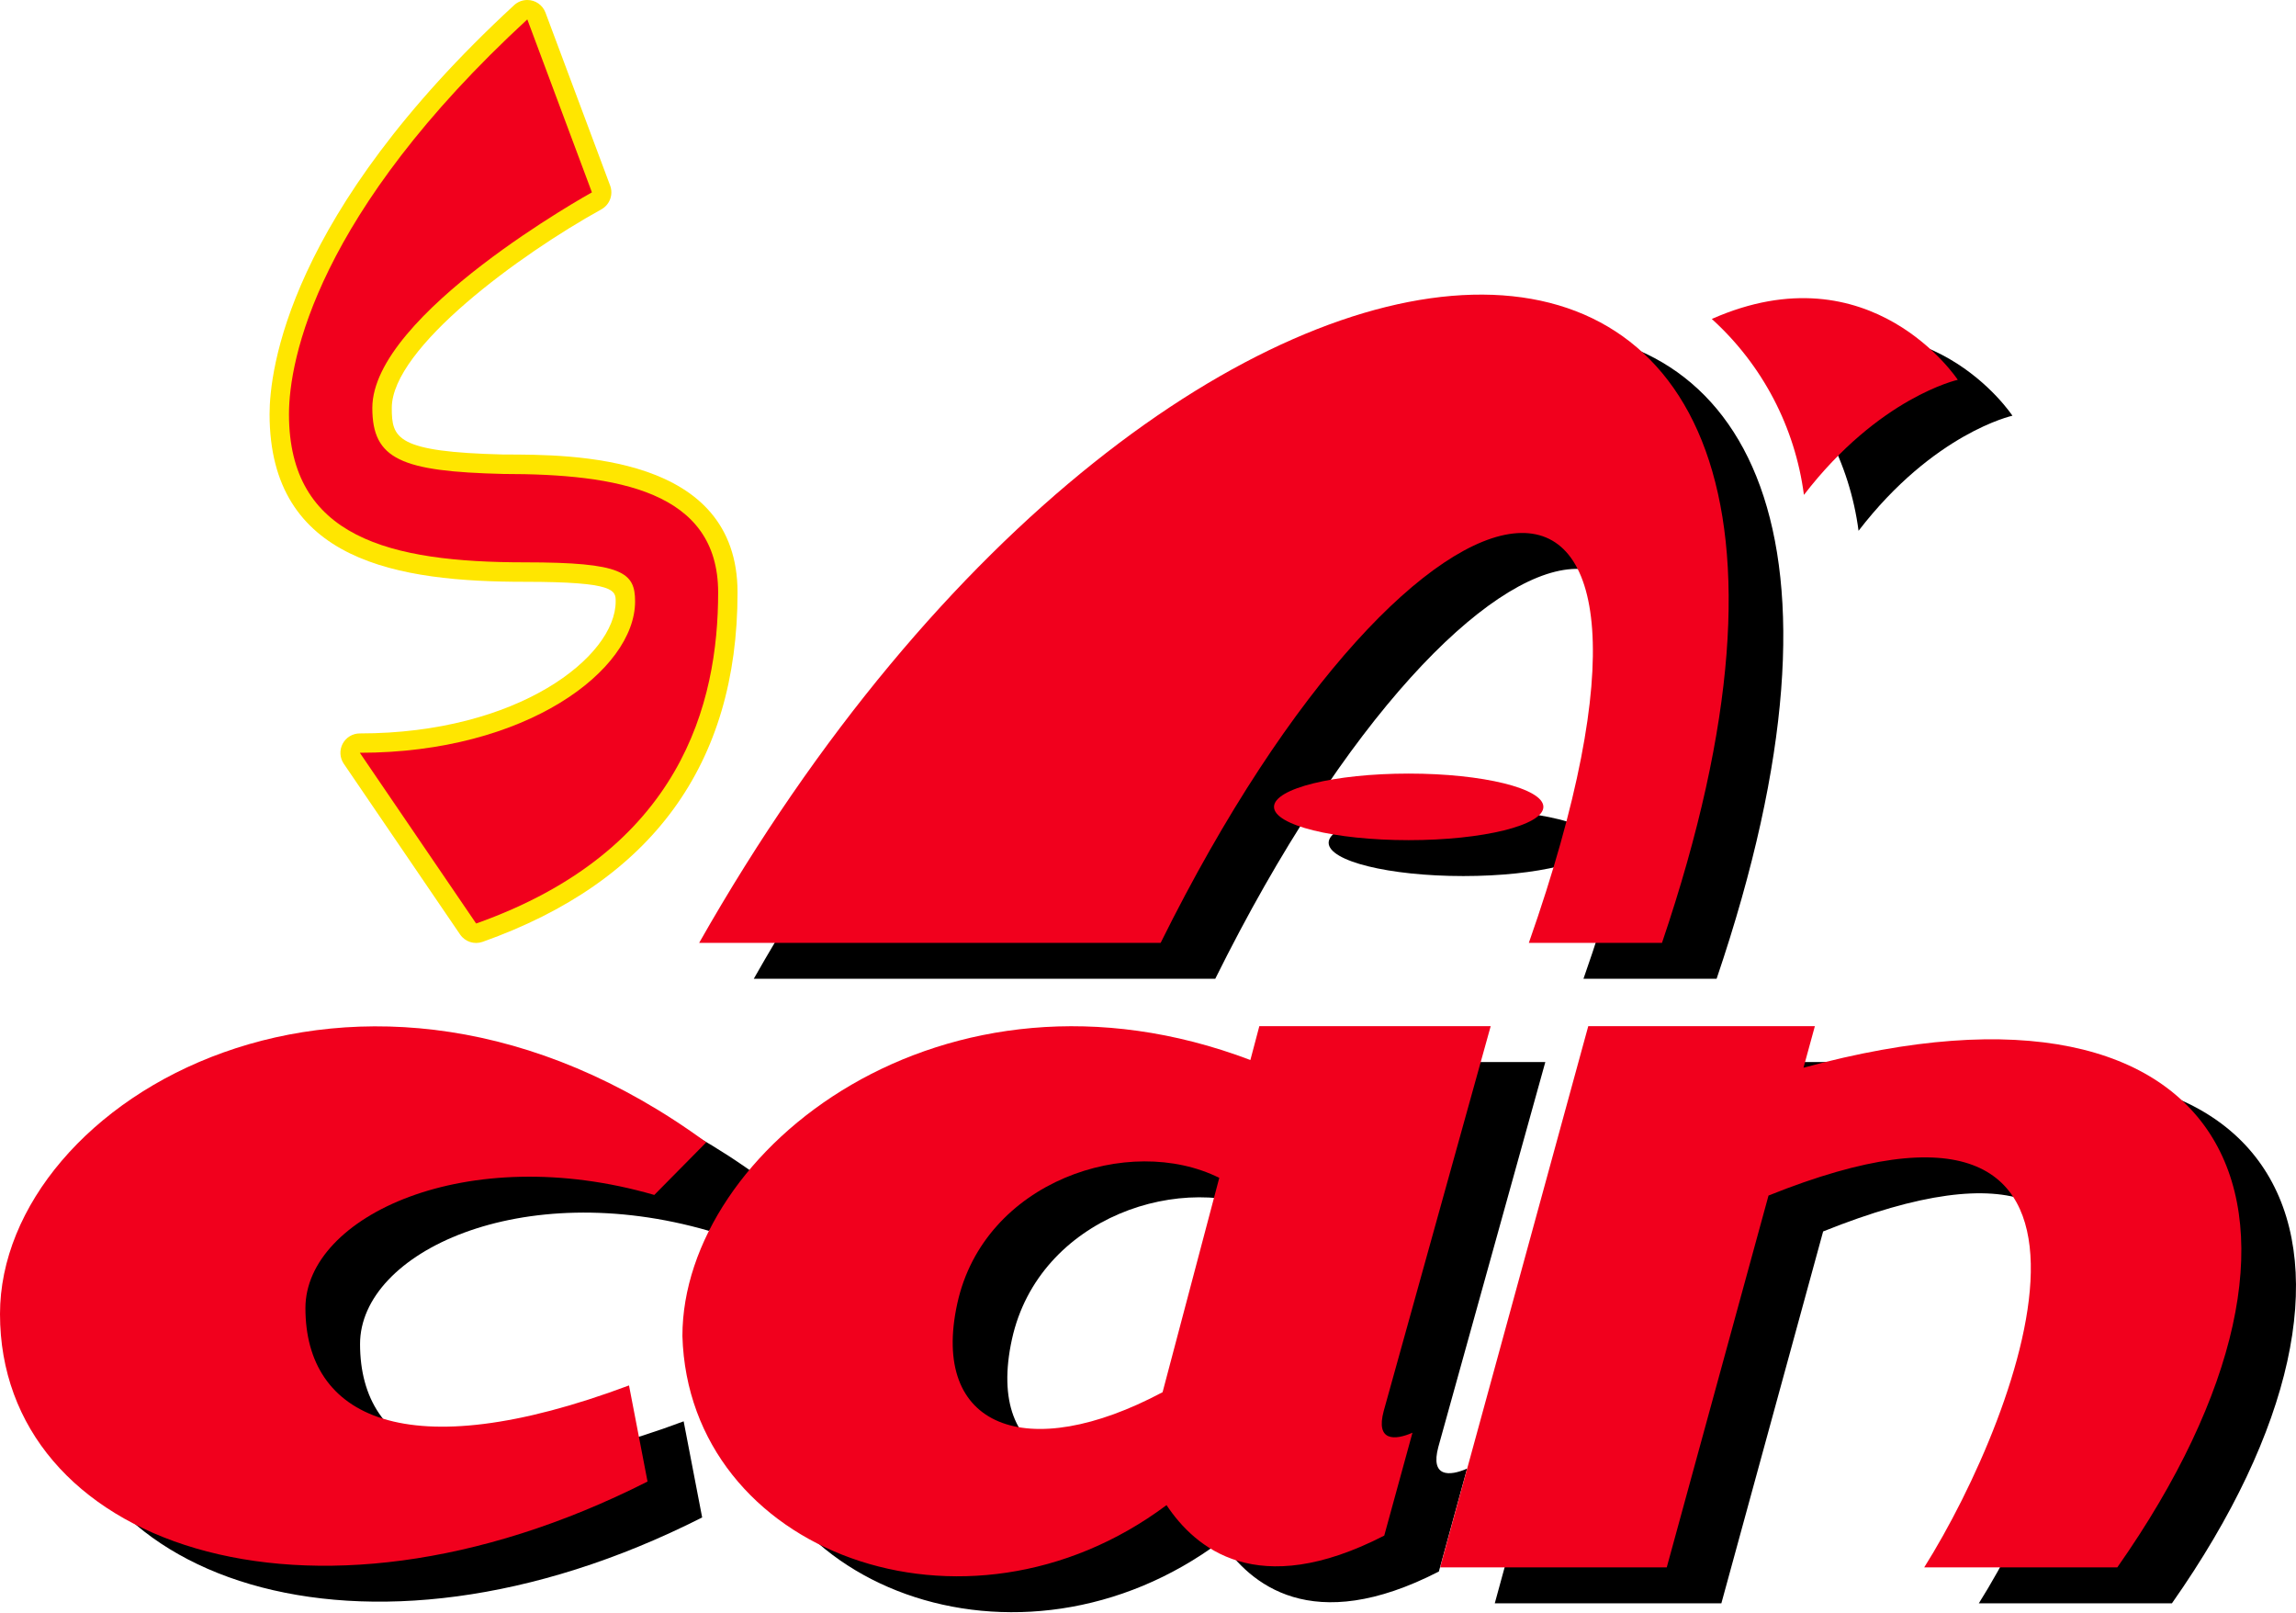
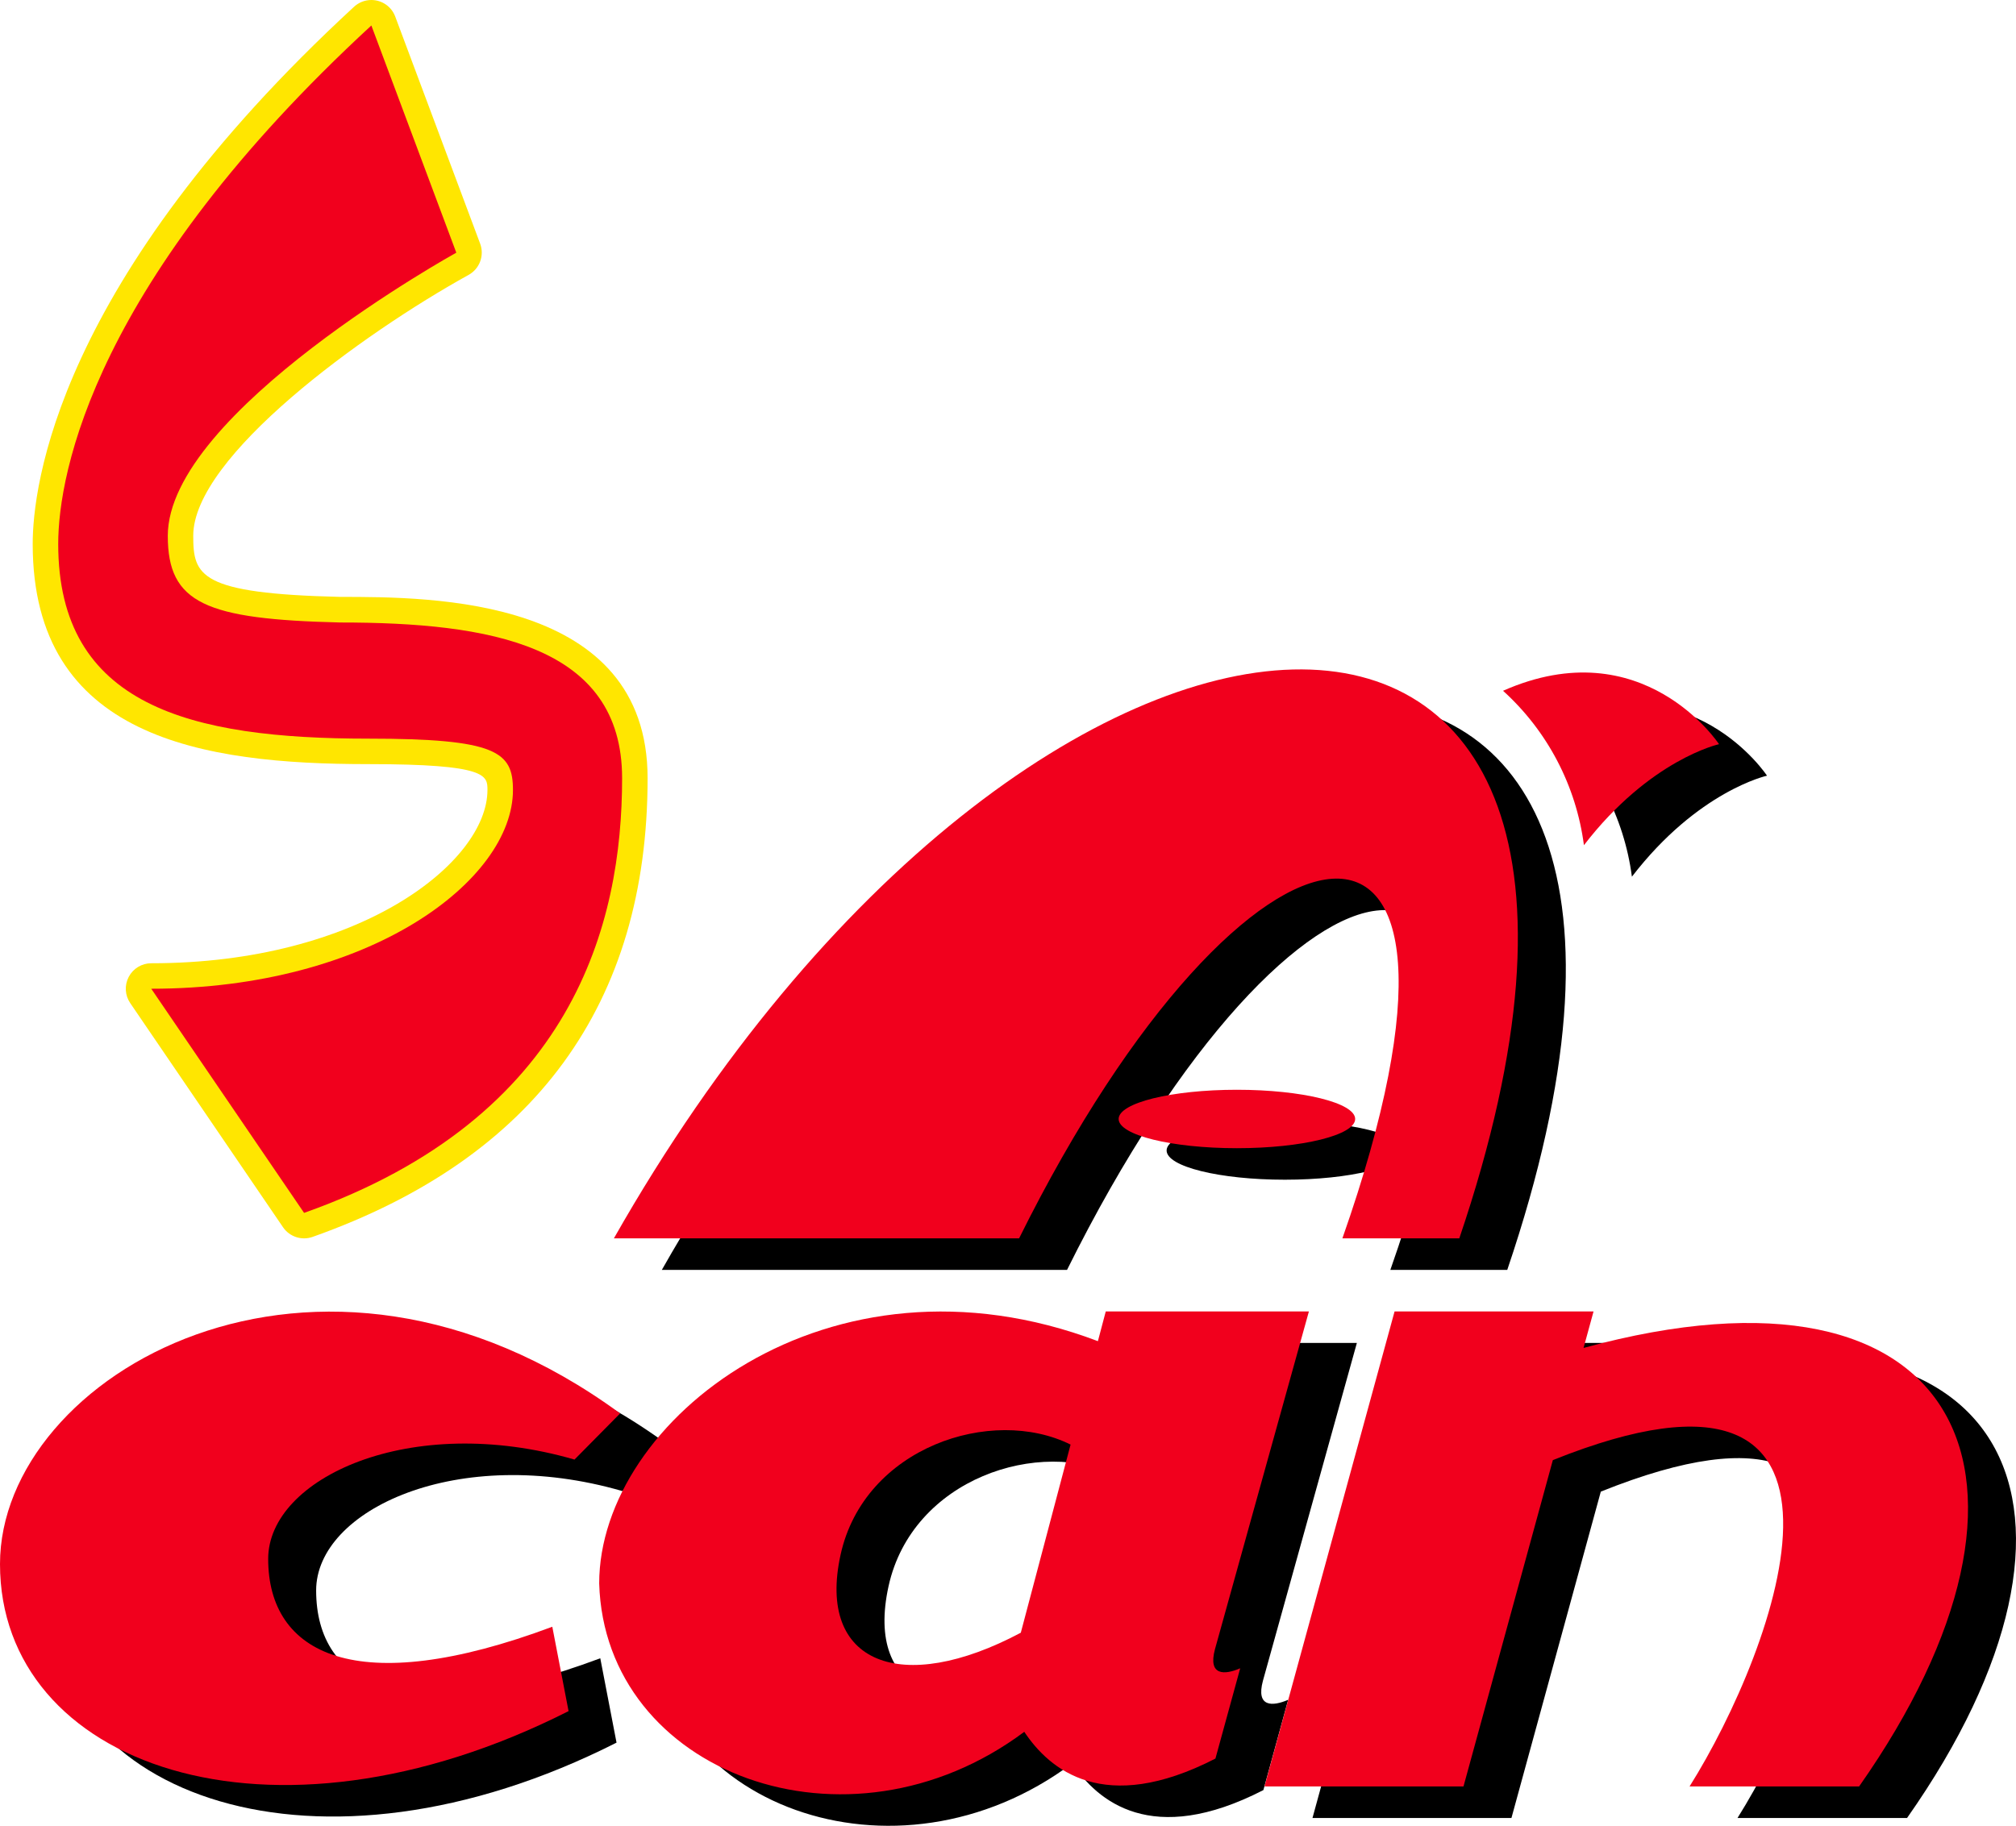
- <svg xmlns="http://www.w3.org/2000/svg" id="Layer_1" data-name="Layer 1" viewBox="0 0 162.75 114.262">
-   <path d="M53.935,83.5C29.414,65.544,3.872,80.419,3.872,95.669c0,16.209,21.709,24.125,45.9,11.875l-1.312-6.812c-15.875,5.937-22.938,2.187-22.938-5.479,0-6.5,11.438-11.875,24.729-8.021Z" />
-   <path d="M50.063,80.958C25.542,63,0,77.875,0,93.125,0,109.333,21.708,117.25,45.9,105l-1.313-6.812c-15.875,5.937-22.937,2.187-22.937-5.48,0-6.5,11.437-11.875,24.729-8.02Z" fill="#f1001d" />
-   <path d="M101.956,102.544l7.583-27.276h-16.4l-.635,2.4c-21.743-8.241-40.26,6.405-40.26,19.564.452,15.335,20.038,22.651,34.317,11.982,2.027,3.041,6.407,6.8,15.432,2.162l2-7.292C102.747,104.628,101.372,104.711,101.956,102.544Zm-15.675-1.333c-9.612,5.12-16.488,2.525-14.549-6.3C73.64,86.231,83.938,82.857,90.3,86.021Z" />
-   <path d="M98.083,100l7.584-27.276h-16.4l-.635,2.4c-21.743-8.241-40.26,6.405-40.26,19.564.451,15.334,20.037,22.651,34.317,11.982,2.027,3.041,6.406,6.8,15.432,2.161l2-7.291C98.875,102.083,97.5,102.167,98.083,100ZM82.409,98.667c-9.613,5.12-16.489,2.525-14.549-6.3,1.908-8.682,12.206-12.055,18.567-8.891Z" fill="#f1001d" />
-   <path d="M131.712,78.215l.806-2.947H116.456l-10.5,38.36h16.062l7.214-26.354c27.881-11.189,18.015,15.253,11.036,26.354h13.688C171.308,88.921,162.513,69.8,131.712,78.215Z" />
-   <path d="M127.839,75.671l.807-2.947H112.583l-10.5,38.359h16.063L125.36,84.73c27.88-11.19,18.015,15.253,11.036,26.353h13.687C167.436,86.377,158.64,67.257,127.839,75.671Z" fill="#f1001d" />
-   <path d="M53.43,69.368c33.875-59.687,89.562-62.812,68.25,0h-9.438c14.167-40.312-7.687-37.125-26.1,0Z" />
-   <ellipse cx="103.727" cy="59.728" rx="9.547" ry="2.359" />
-   <path d="M49.558,66.824c33.875-59.687,89.562-62.812,68.25,0H108.37c14.166-40.312-7.687-37.125-26.1,0Z" fill="#f1001d" />
-   <ellipse cx="99.854" cy="57.184" rx="9.547" ry="2.359" fill="#f1001d" />
-   <path d="M125.211,25.15c11.313-5,17.438,4.312,17.438,4.312s-5.57,1.22-10.907,8.156A20.383,20.383,0,0,0,125.211,25.15Z" />
-   <path d="M121.339,22.605c11.312-5,17.437,4.313,17.437,4.313s-5.569,1.22-10.906,8.156A20.393,20.393,0,0,0,121.339,22.605Z" fill="#f1001d" />
-   <path d="M37.378,0a1.376,1.376,0,0,0-.933.364C20.359,15.2,19.109,26.3,19.109,29.354c0,10.467,9.154,11.879,18.109,11.879,6.424,0,6.424.615,6.424,1.394,0,3.9-6.9,9.352-18.137,9.352a1.374,1.374,0,0,0-1.136,2.149l8.244,12.1a1.374,1.374,0,0,0,1.595.522C46.2,62.494,52.28,54.165,52.28,41.99c0-9.778-11.624-9.778-16.588-9.778-7.6-.184-7.921-1.146-7.921-3.3,0-4.267,9.112-10.9,14.856-14.075a1.375,1.375,0,0,0,.622-1.685L38.665.893A1.372,1.372,0,0,0,37.378,0Z" fill="#ffe600" />
-   <path d="M37.377,1.375C22.465,15.126,20.484,25.486,20.484,29.354c0,8.737,7.122,10.5,16.734,10.5,6.923,0,7.8.716,7.8,2.769,0,4.87-7.7,10.727-19.512,10.727l8.244,12.1C48.3,60.293,50.905,49.82,50.905,41.99c0-7.193-7.146-8.4-15.213-8.4-7.259-.175-9.3-1.034-9.3-4.679,0-6.668,15.565-15.278,15.565-15.278Z" fill="#f1001d" />
+ <svg xmlns="http://www.w3.org/2000/svg" id="Layer_1" data-name="Layer 1" viewBox="0 0 162.75 147.437">
+   <path d="M53.935,116.678C29.414,98.72,3.872,113.6,3.872,128.845c0,16.208,21.709,24.125,45.9,11.875l-1.312-6.812c-15.875,5.937-22.938,2.187-22.938-5.48,0-6.5,11.438-11.875,24.729-8.02Z" />
+   <path d="M50.063,114.134C25.542,96.176,0,111.051,0,126.3c0,16.208,21.708,24.125,45.9,11.875l-1.313-6.813c-15.875,5.938-22.937,2.188-22.937-5.479,0-6.5,11.437-11.875,24.729-8.021Z" fill="#f1001d" />
+   <path d="M101.956,135.72l7.583-27.276h-16.4l-.635,2.4c-21.743-8.241-40.26,6.405-40.26,19.564.452,15.334,20.038,22.651,34.317,11.982,2.027,3.041,6.407,6.8,15.432,2.161l2-7.291C102.747,137.8,101.372,137.887,101.956,135.72Zm-15.675-1.333c-9.612,5.12-16.488,2.525-14.549-6.3,1.908-8.682,12.206-12.055,18.567-8.891Z" />
+   <path d="M98.083,133.176l7.584-27.276h-16.4l-.635,2.4c-21.743-8.241-40.26,6.4-40.26,19.563.451,15.335,20.037,22.652,34.317,11.983,2.027,3.041,6.406,6.8,15.432,2.161l2-7.292C98.875,135.259,97.5,135.342,98.083,133.176Zm-15.674-1.333c-9.613,5.119-16.489,2.525-14.549-6.3,1.908-8.681,12.206-12.054,18.567-8.891Z" fill="#f1001d" />
+   <path d="M131.712,111.391l.806-2.947H116.456l-10.5,38.359h16.062l7.214-26.353c27.881-11.189,18.015,15.253,11.036,26.353h13.688C171.308,122.1,162.513,102.977,131.712,111.391Z" />
+   <path d="M127.839,108.847l.807-2.947H112.583l-10.5,38.359h16.063l7.214-26.353c27.88-11.19,18.015,15.253,11.036,26.353h13.687C167.436,119.552,158.64,100.433,127.839,108.847Z" fill="#f1001d" />
+   <path d="M53.43,102.544c33.875-59.687,89.562-62.812,68.25,0h-9.438c14.167-40.312-7.687-37.125-26.1,0Z" />
+   <ellipse cx="103.727" cy="92.904" rx="9.547" ry="2.359" />
+   <path d="M49.558,100c33.875-59.687,89.562-62.812,68.25,0H108.37c14.166-40.312-7.687-37.125-26.1,0Z" fill="#f1001d" />
+   <ellipse cx="99.854" cy="90.359" rx="9.547" ry="2.359" fill="#f1001d" />
+   <path d="M125.211,58.325c11.313-5,17.438,4.313,17.438,4.313s-5.57,1.22-10.907,8.156A20.387,20.387,0,0,0,125.211,58.325Z" />
+   <path d="M121.339,55.781c11.312-5,17.437,4.313,17.437,4.313s-5.569,1.219-10.906,8.156A20.393,20.393,0,0,0,121.339,55.781Z" fill="#f1001d" />
+   <path d="M29.979,0a2.059,2.059,0,0,0-1.395.545C4.511,22.742,2.64,39.362,2.64,43.927c0,15.664,13.7,17.776,27.1,17.776,9.612,0,9.612.921,9.612,2.087,0,5.843-10.326,13.994-27.141,13.994A2.058,2.058,0,0,0,10.512,81L22.848,99.1a2.059,2.059,0,0,0,2.388.781C43.181,93.52,52.28,81.057,52.28,62.837,52.28,48.2,34.885,48.2,27.457,48.2,16.085,47.929,15.6,46.49,15.6,43.26c0-6.386,13.636-16.309,22.231-21.063a2.059,2.059,0,0,0,.931-2.522L31.906,1.337A2.057,2.057,0,0,0,29.979,0Z" fill="#ffe600" />
+   <path d="M29.979,2.058C7.663,22.635,4.7,38.139,4.7,43.927,4.7,57,15.356,59.646,29.741,59.646c10.36,0,11.67,1.071,11.67,4.144,0,7.287-11.527,16.052-29.2,16.052l12.337,18.1c21.768-7.716,25.674-23.387,25.674-35.1,0-10.765-10.694-12.575-22.766-12.575-10.863-.262-13.911-1.548-13.911-7,0-9.979,23.292-22.864,23.292-22.864Z" fill="#f1001d" />
</svg>
